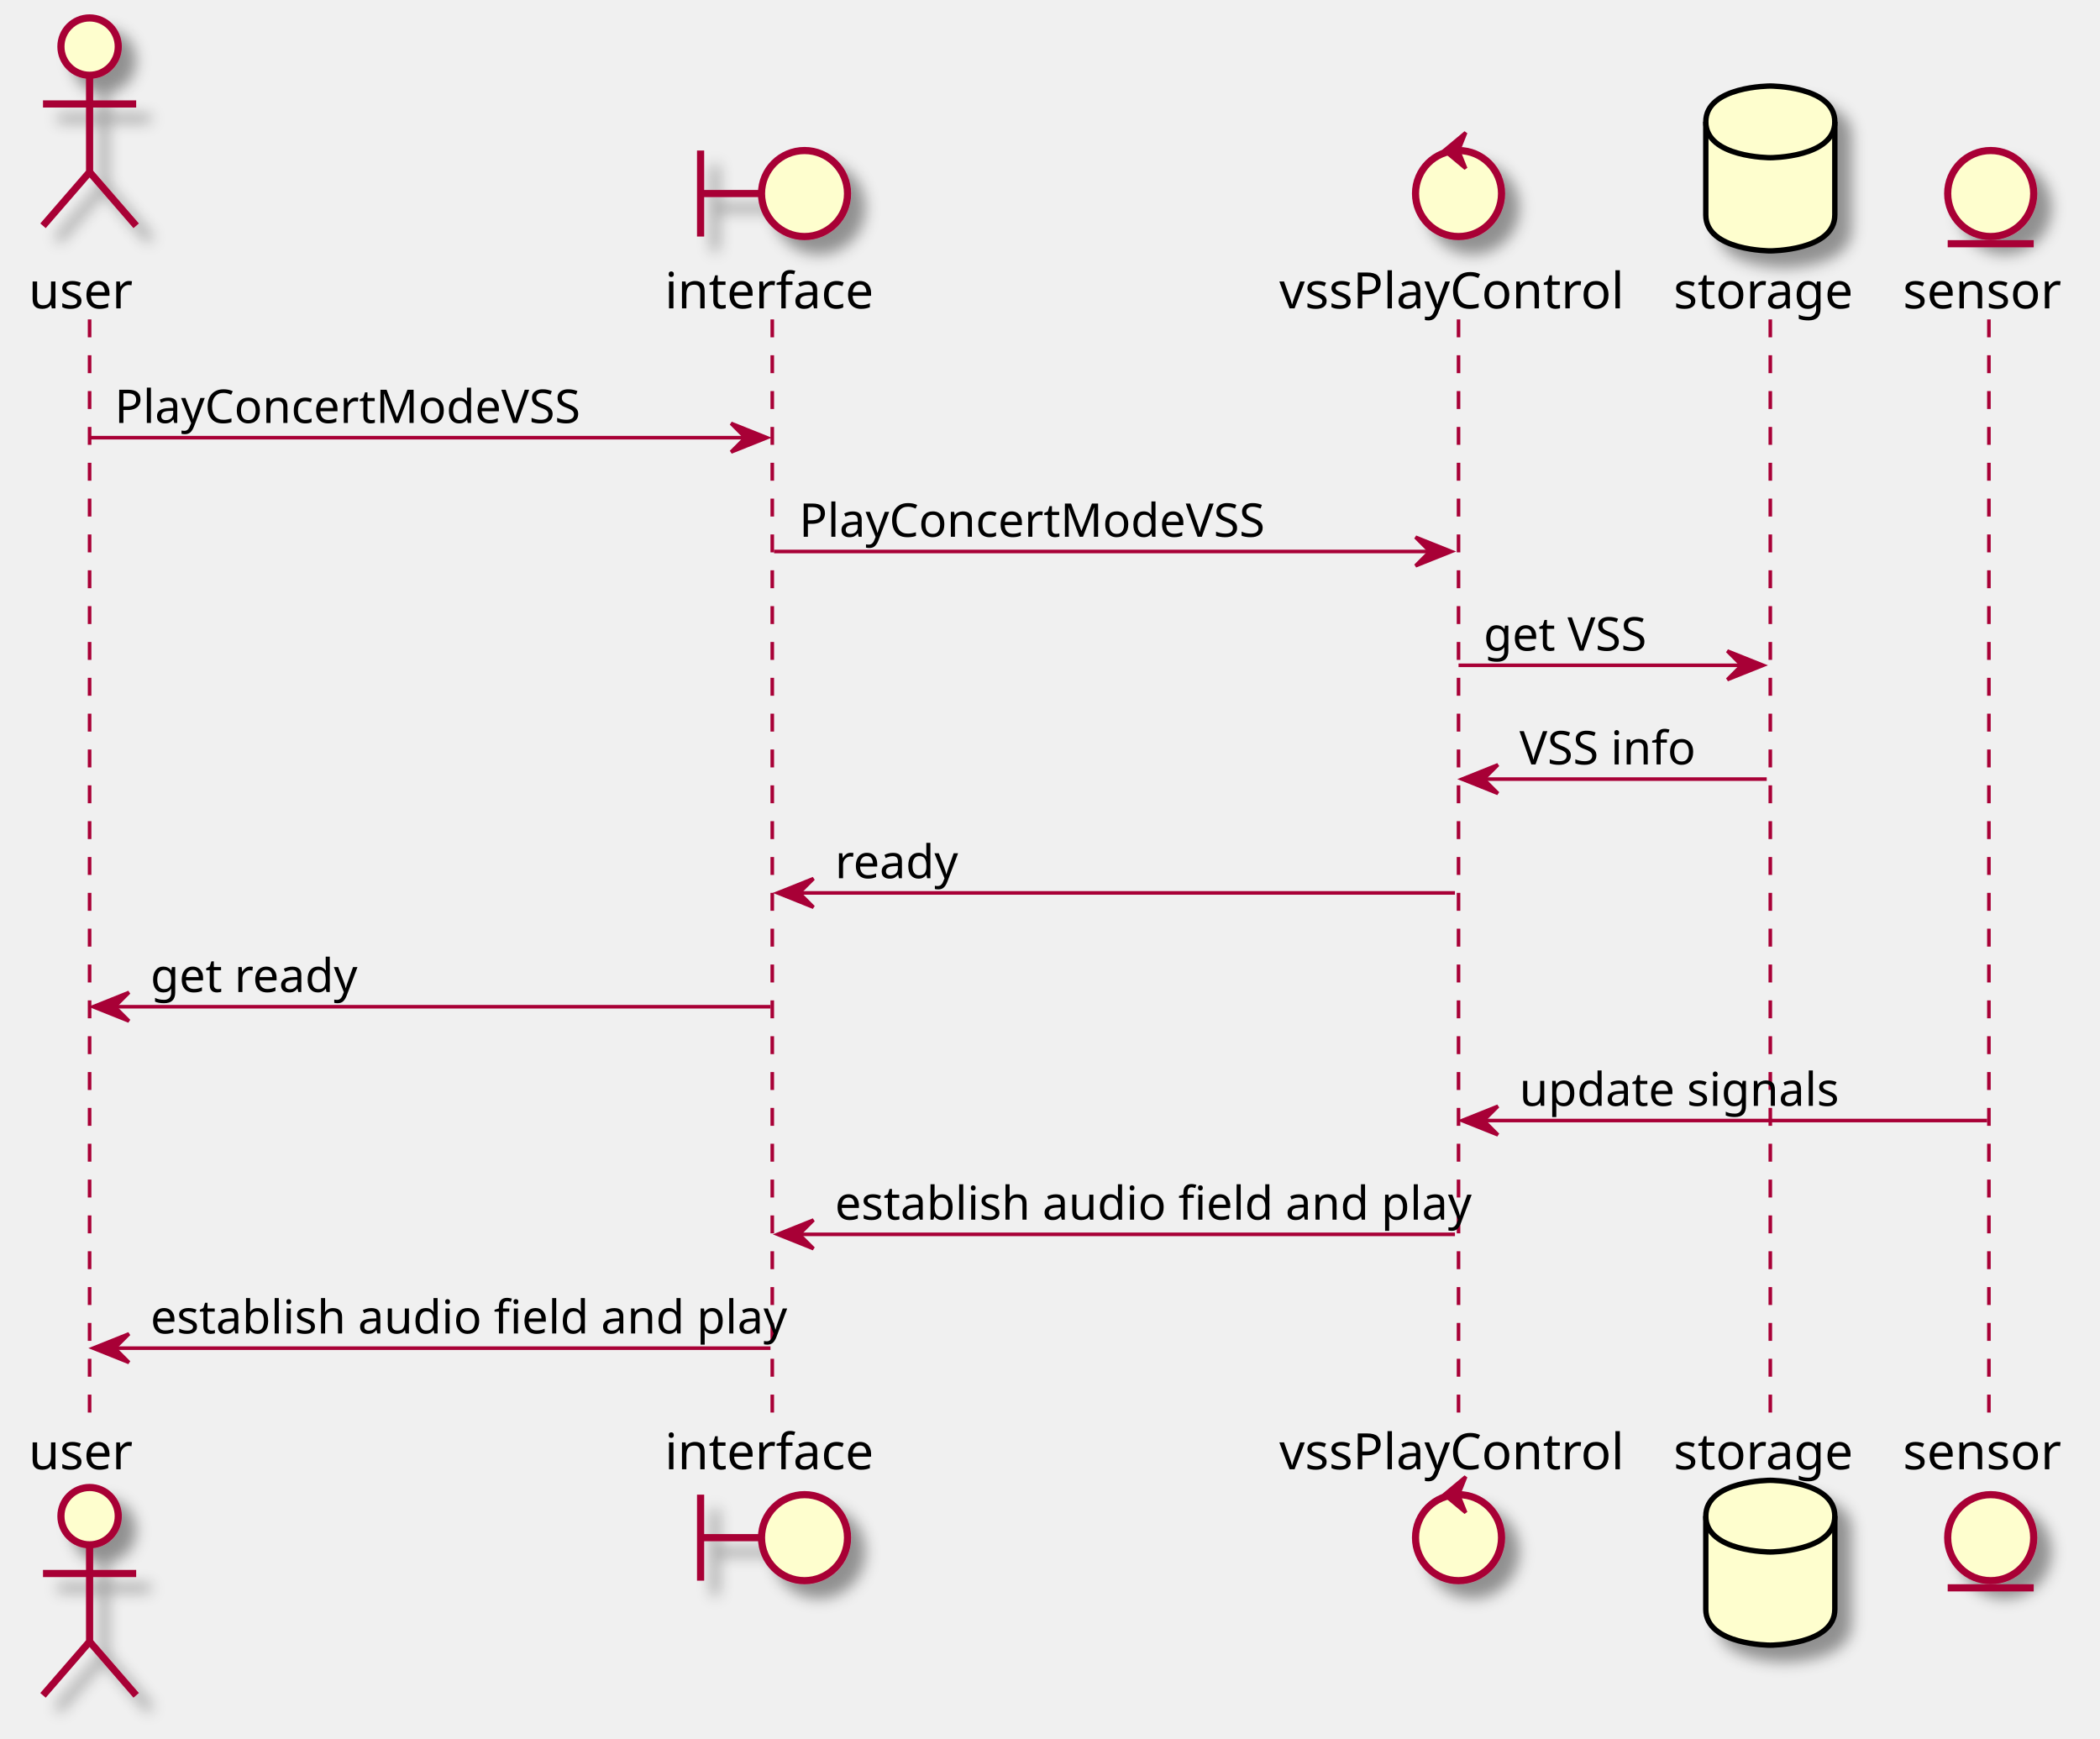
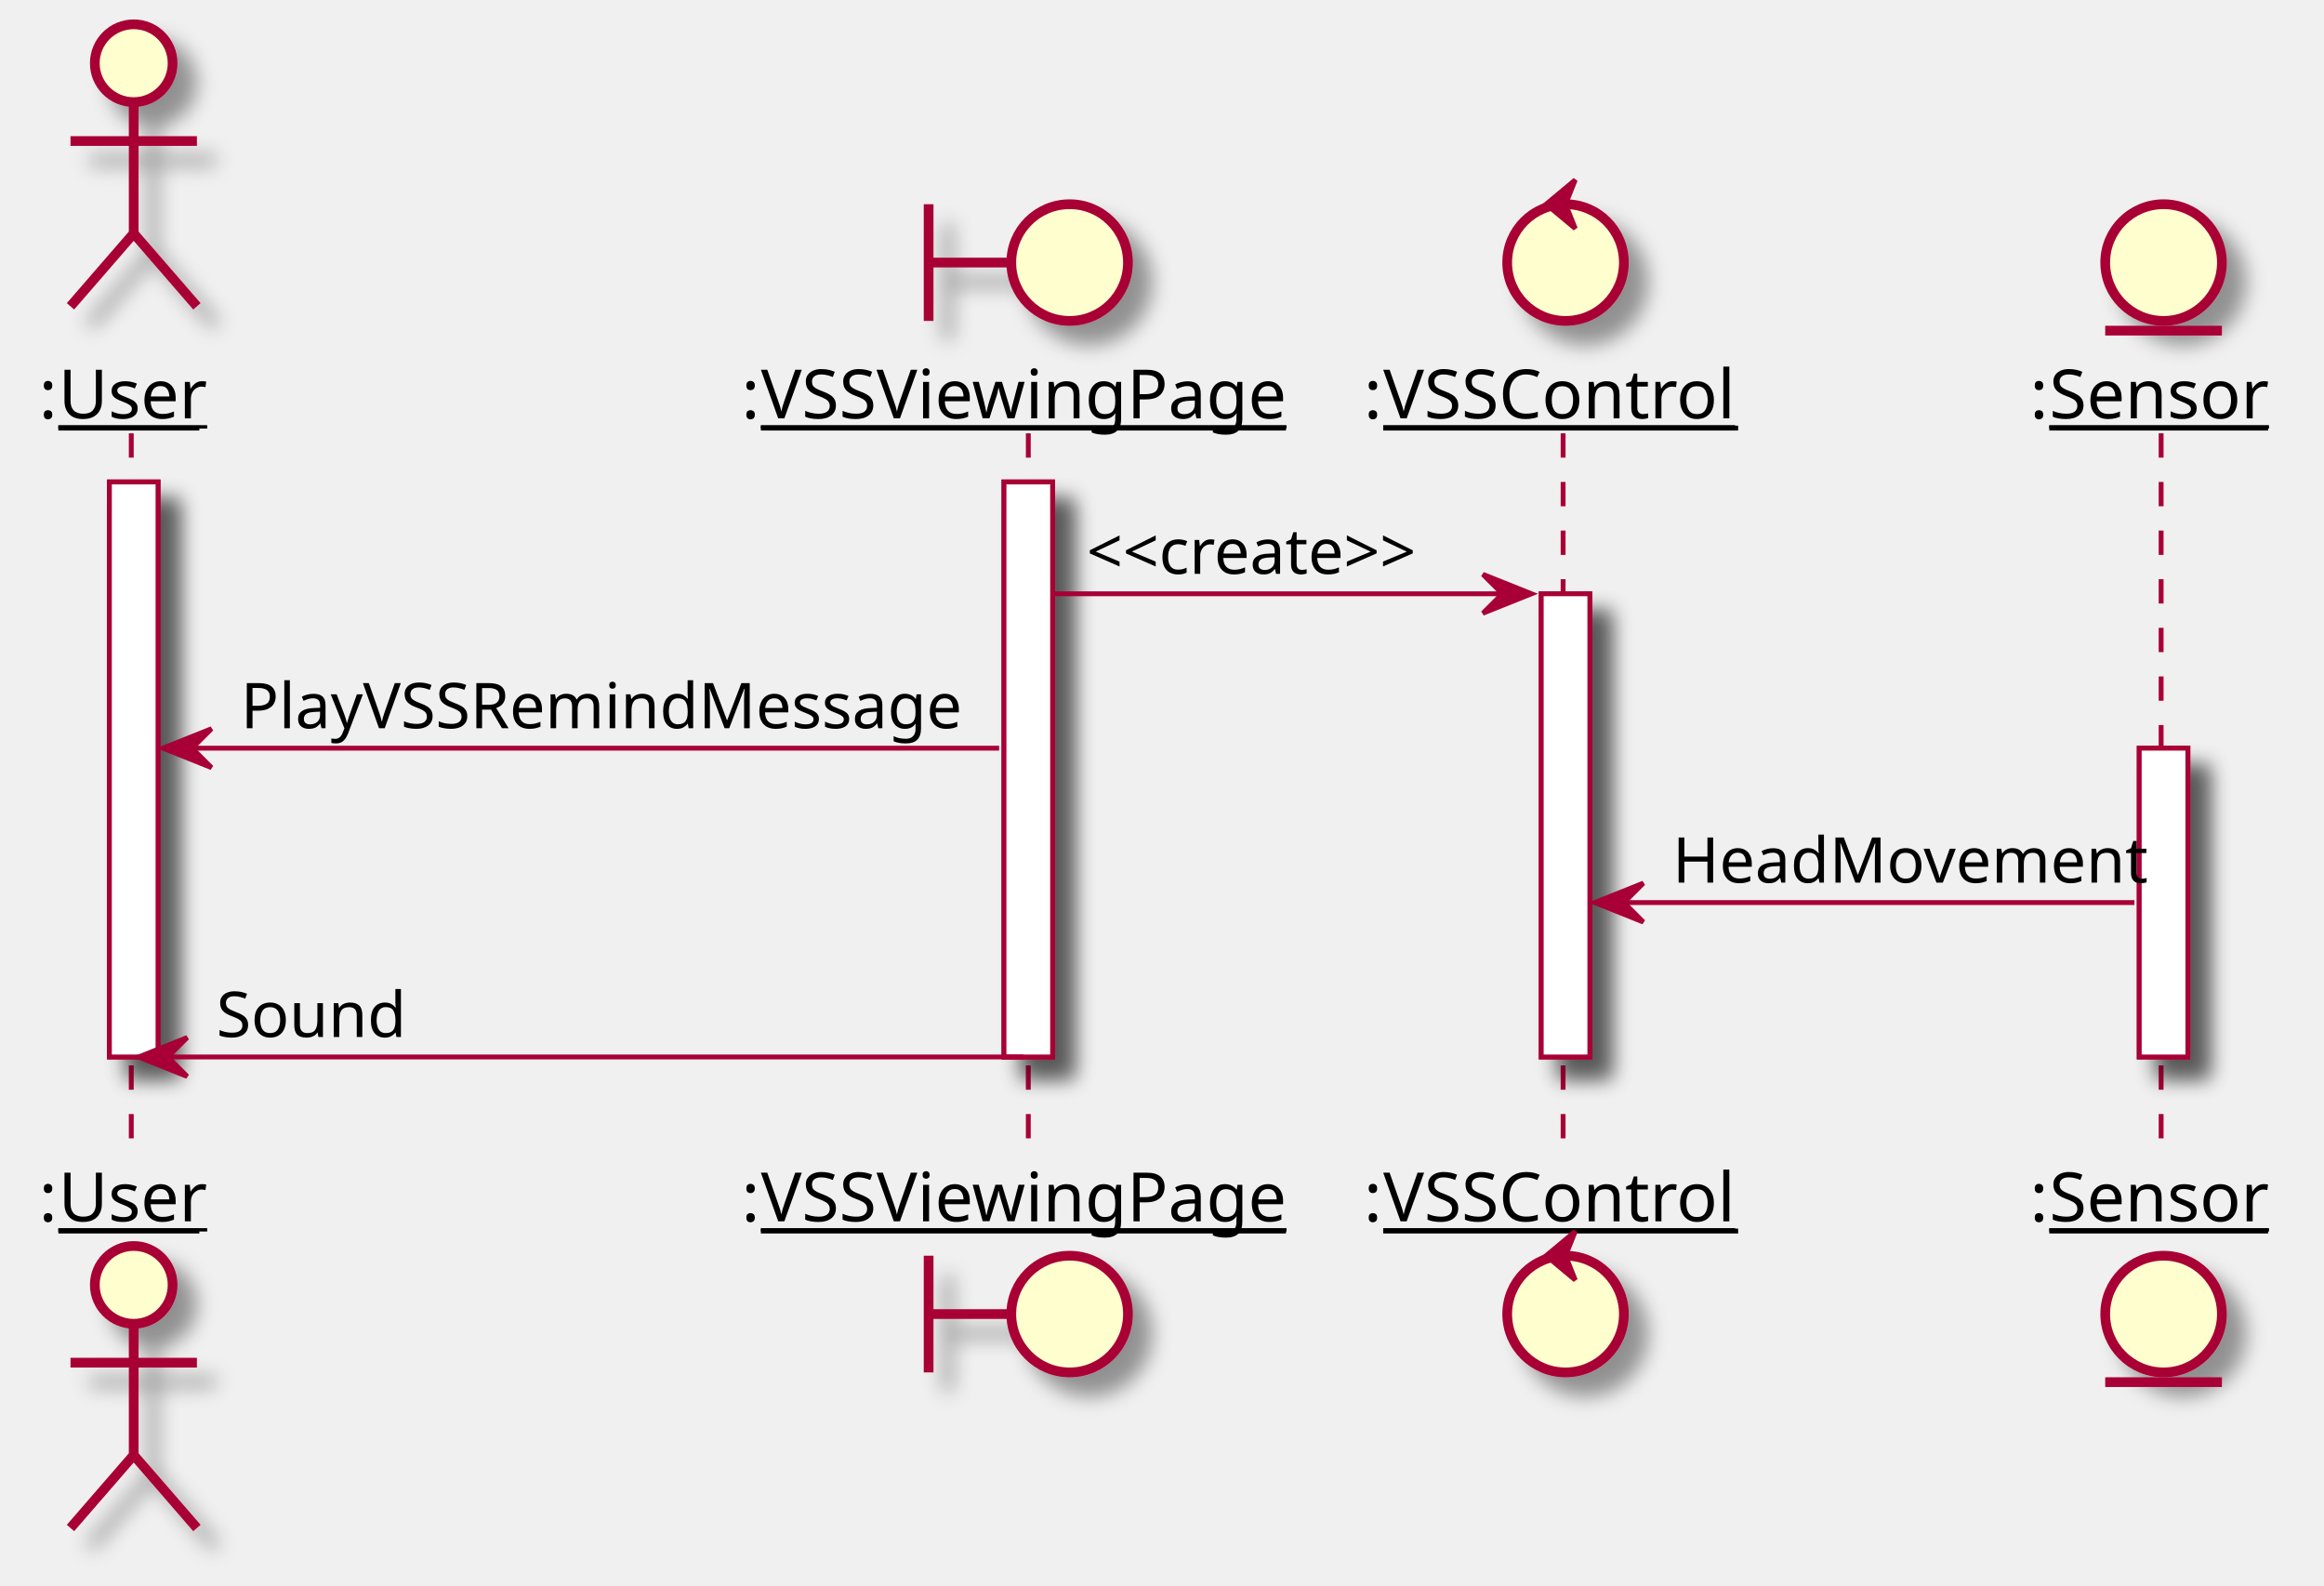
- <svg xmlns="http://www.w3.org/2000/svg" contentScriptType="application/ecmascript" contentStyleType="text/css" height="485px" preserveAspectRatio="none" style="width:586px;height:485px;" version="1.1" viewBox="0 0 586 485" width="586px" zoomAndPan="magnify">
+ <svg xmlns="http://www.w3.org/2000/svg" contentScriptType="application/ecmascript" contentStyleType="text/css" height="326px" preserveAspectRatio="none" style="width:478px;height:326px;" version="1.1" viewBox="0 0 478 326" width="478px" zoomAndPan="magnify">
  <defs>
-     <filter height="300%" id="f1h2dfm0ofccal" width="300%" x="-1" y="-1">
+     <filter height="300%" id="f1ihim79t3yr8i" width="300%" x="-1" y="-1">
      <feGaussianBlur result="blurOut" stdDeviation="2.0" />
      <feColorMatrix in="blurOut" result="blurOut2" type="matrix" values="0 0 0 0 0 0 0 0 0 0 0 0 0 0 0 0 0 0 .4 0" />
      <feOffset dx="4.0" dy="4.0" in="blurOut2" result="blurOut3" />
      <feBlend in="SourceGraphic" in2="blurOut3" mode="normal" />
    </filter>
  </defs>
  <g>
-     <line style="stroke: #A80036; stroke-width: 1.0; stroke-dasharray: 5.0,5.0;" x1="25" x2="25" y1="89.12" y2="394.91" />
-     <line style="stroke: #A80036; stroke-width: 1.0; stroke-dasharray: 5.0,5.0;" x1="215.5" x2="215.5" y1="89.12" y2="394.91" />
-     <line style="stroke: #A80036; stroke-width: 1.0; stroke-dasharray: 5.0,5.0;" x1="407" x2="407" y1="89.12" y2="394.91" />
-     <line style="stroke: #A80036; stroke-width: 1.0; stroke-dasharray: 5.0,5.0;" x1="494" x2="494" y1="89.12" y2="394.91" />
-     <line style="stroke: #A80036; stroke-width: 1.0; stroke-dasharray: 5.0,5.0;" x1="555" x2="555" y1="89.12" y2="394.91" />
-     <text fill="#000000" font-family="sans-serif" font-size="14" lengthAdjust="spacingAndGlyphs" textLength="28" x="8" y="86.044">user</text>
-     <ellipse cx="25" cy="13" fill="#FEFECE" filter="url(#f1h2dfm0ofccal)" rx="8" ry="8" style="stroke: #A80036; stroke-width: 2.0;" />
-     <path d="M25,21 L25,48 M12,29 L38,29 M25,48 L12,63 M25,48 L38,63 " fill="none" filter="url(#f1h2dfm0ofccal)" style="stroke: #A80036; stroke-width: 2.0;" />
-     <text fill="#000000" font-family="sans-serif" font-size="14" lengthAdjust="spacingAndGlyphs" textLength="28" x="8" y="409.954">user</text>
-     <ellipse cx="25" cy="423.03" fill="#FEFECE" filter="url(#f1h2dfm0ofccal)" rx="8" ry="8" style="stroke: #A80036; stroke-width: 2.0;" />
-     <path d="M25,431.03 L25,458.03 M12,439.03 L38,439.03 M25,458.03 L12,473.03 M25,458.03 L38,473.03 " fill="none" filter="url(#f1h2dfm0ofccal)" style="stroke: #A80036; stroke-width: 2.0;" />
-     <text fill="#000000" font-family="sans-serif" font-size="14" lengthAdjust="spacingAndGlyphs" textLength="55" x="185.5" y="86.044">interface</text>
-     <path d="M195.5,42 L195.5,66 M195.5,54 L212.5,54 " fill="none" filter="url(#f1h2dfm0ofccal)" style="stroke: #A80036; stroke-width: 2.0;" />
-     <ellipse cx="224.5" cy="54" fill="#FEFECE" filter="url(#f1h2dfm0ofccal)" rx="12" ry="12" style="stroke: #A80036; stroke-width: 2.0;" />
-     <text fill="#000000" font-family="sans-serif" font-size="14" lengthAdjust="spacingAndGlyphs" textLength="55" x="185.5" y="409.954">interface</text>
-     <path d="M195.5,417.03 L195.5,441.03 M195.5,429.03 L212.5,429.03 " fill="none" filter="url(#f1h2dfm0ofccal)" style="stroke: #A80036; stroke-width: 2.0;" />
-     <ellipse cx="224.5" cy="429.03" fill="#FEFECE" filter="url(#f1h2dfm0ofccal)" rx="12" ry="12" style="stroke: #A80036; stroke-width: 2.0;" />
-     <text fill="#000000" font-family="sans-serif" font-size="14" lengthAdjust="spacingAndGlyphs" textLength="94" x="357" y="86.044">vssPlayControl</text>
-     <ellipse cx="407" cy="54" fill="#FEFECE" filter="url(#f1h2dfm0ofccal)" rx="12" ry="12" style="stroke: #A80036; stroke-width: 2.0;" />
-     <polygon fill="#A80036" points="403,42,409,37,407,42,409,47,403,42" style="stroke: #A80036; stroke-width: 1.0;" />
-     <text fill="#000000" font-family="sans-serif" font-size="14" lengthAdjust="spacingAndGlyphs" textLength="94" x="357" y="409.954">vssPlayControl</text>
-     <ellipse cx="407" cy="429.03" fill="#FEFECE" filter="url(#f1h2dfm0ofccal)" rx="12" ry="12" style="stroke: #A80036; stroke-width: 2.0;" />
-     <polygon fill="#A80036" points="403,417.03,409,412.03,407,417.03,409,422.03,403,417.03" style="stroke: #A80036; stroke-width: 1.0;" />
-     <text fill="#000000" font-family="sans-serif" font-size="14" lengthAdjust="spacingAndGlyphs" textLength="48" x="467" y="86.044">storage</text>
-     <path d="M476,34 C476,24 494,24 494,24 C494,24 512,24 512,34 L512,60 C512,70 494,70 494,70 C494,70 476,70 476,60 L476,34 " fill="#FEFECE" filter="url(#f1h2dfm0ofccal)" style="stroke: #000000; stroke-width: 1.5;" />
-     <path d="M476,34 C476,44 494,44 494,44 C494,44 512,44 512,34 " fill="none" style="stroke: #000000; stroke-width: 1.5;" />
-     <text fill="#000000" font-family="sans-serif" font-size="14" lengthAdjust="spacingAndGlyphs" textLength="48" x="467" y="409.954">storage</text>
-     <path d="M476,423.03 C476,413.03 494,413.03 494,413.03 C494,413.03 512,413.03 512,423.03 L512,449.03 C512,459.03 494,459.03 494,459.03 C494,459.03 476,459.03 476,449.03 L476,423.03 " fill="#FEFECE" filter="url(#f1h2dfm0ofccal)" style="stroke: #000000; stroke-width: 1.5;" />
-     <path d="M476,423.03 C476,433.03 494,433.03 494,433.03 C494,433.03 512,433.03 512,423.03 " fill="none" style="stroke: #000000; stroke-width: 1.5;" />
-     <text fill="#000000" font-family="sans-serif" font-size="14" lengthAdjust="spacingAndGlyphs" textLength="43" x="531" y="86.044">sensor</text>
-     <ellipse cx="555.5" cy="54" fill="#FEFECE" filter="url(#f1h2dfm0ofccal)" rx="12" ry="12" style="stroke: #A80036; stroke-width: 2.0;" />
-     <line style="stroke: #A80036; stroke-width: 2.0;" x1="543.5" x2="567.5" y1="68" y2="68" />
-     <text fill="#000000" font-family="sans-serif" font-size="14" lengthAdjust="spacingAndGlyphs" textLength="43" x="531" y="409.954">sensor</text>
-     <ellipse cx="555.5" cy="429.03" fill="#FEFECE" filter="url(#f1h2dfm0ofccal)" rx="12" ry="12" style="stroke: #A80036; stroke-width: 2.0;" />
-     <line style="stroke: #A80036; stroke-width: 2.0;" x1="543.5" x2="567.5" y1="443.03" y2="443.03" />
-     <polygon fill="#A80036" points="204,118.12,214,122.12,204,126.12,208,122.12" style="stroke: #A80036; stroke-width: 1.0;" />
-     <line style="stroke: #A80036; stroke-width: 1.0;" x1="25" x2="210" y1="122.12" y2="122.12" />
-     <text fill="#000000" font-family="sans-serif" font-size="13" lengthAdjust="spacingAndGlyphs" textLength="130" x="32" y="118.018">PlayConcertModeVSS</text>
-     <polygon fill="#A80036" points="395,149.875,405,153.875,395,157.875,399,153.875" style="stroke: #A80036; stroke-width: 1.0;" />
-     <line style="stroke: #A80036; stroke-width: 1.0;" x1="216" x2="401" y1="153.875" y2="153.875" />
-     <text fill="#000000" font-family="sans-serif" font-size="13" lengthAdjust="spacingAndGlyphs" textLength="130" x="223" y="149.773">PlayConcertModeVSS</text>
-     <polygon fill="#A80036" points="482,181.629,492,185.629,482,189.629,486,185.629" style="stroke: #A80036; stroke-width: 1.0;" />
-     <line style="stroke: #A80036; stroke-width: 1.0;" x1="407" x2="488" y1="185.629" y2="185.629" />
-     <text fill="#000000" font-family="sans-serif" font-size="13" lengthAdjust="spacingAndGlyphs" textLength="49" x="414" y="181.527">get VSS</text>
-     <polygon fill="#A80036" points="418,213.383,408,217.383,418,221.383,414,217.383" style="stroke: #A80036; stroke-width: 1.0;" />
-     <line style="stroke: #A80036; stroke-width: 1.0;" x1="412" x2="493" y1="217.383" y2="217.383" />
-     <text fill="#000000" font-family="sans-serif" font-size="13" lengthAdjust="spacingAndGlyphs" textLength="51" x="424" y="213.281">VSS info</text>
-     <polygon fill="#A80036" points="227,245.138,217,249.138,227,253.138,223,249.138" style="stroke: #A80036; stroke-width: 1.0;" />
-     <line style="stroke: #A80036; stroke-width: 1.0;" x1="221" x2="406" y1="249.138" y2="249.138" />
-     <text fill="#000000" font-family="sans-serif" font-size="13" lengthAdjust="spacingAndGlyphs" textLength="32" x="233" y="245.036">ready</text>
-     <polygon fill="#A80036" points="36,276.892,26,280.892,36,284.892,32,280.892" style="stroke: #A80036; stroke-width: 1.0;" />
-     <line style="stroke: #A80036; stroke-width: 1.0;" x1="30" x2="215" y1="280.892" y2="280.892" />
-     <text fill="#000000" font-family="sans-serif" font-size="13" lengthAdjust="spacingAndGlyphs" textLength="54" x="42" y="276.79">get ready</text>
-     <polygon fill="#A80036" points="418,308.647,408,312.647,418,316.647,414,312.647" style="stroke: #A80036; stroke-width: 1.0;" />
-     <line style="stroke: #A80036; stroke-width: 1.0;" x1="412" x2="554.5" y1="312.647" y2="312.647" />
-     <text fill="#000000" font-family="sans-serif" font-size="13" lengthAdjust="spacingAndGlyphs" textLength="84" x="424" y="308.544">update signals</text>
-     <polygon fill="#A80036" points="227,340.401,217,344.401,227,348.401,223,344.401" style="stroke: #A80036; stroke-width: 1.0;" />
-     <line style="stroke: #A80036; stroke-width: 1.0;" x1="221" x2="406" y1="344.401" y2="344.401" />
-     <text fill="#000000" font-family="sans-serif" font-size="13" lengthAdjust="spacingAndGlyphs" textLength="167" x="233" y="340.299">establish audio field and play</text>
-     <polygon fill="#A80036" points="36,372.155,26,376.155,36,380.155,32,376.155" style="stroke: #A80036; stroke-width: 1.0;" />
-     <line style="stroke: #A80036; stroke-width: 1.0;" x1="30" x2="215" y1="376.155" y2="376.155" />
-     <text fill="#000000" font-family="sans-serif" font-size="13" lengthAdjust="spacingAndGlyphs" textLength="167" x="42" y="372.053">establish audio field and play</text>
+     <rect fill="#FFFFFF" filter="url(#f1ihim79t3yr8i)" height="118.263" style="stroke: #A80036; stroke-width: 1.0;" width="10" x="22.5" y="99.12" />
+     <rect fill="#FFFFFF" filter="url(#f1ihim79t3yr8i)" height="118.263" style="stroke: #A80036; stroke-width: 1.0;" width="10" x="206.5" y="99.12" />
+     <rect fill="#FFFFFF" filter="url(#f1ihim79t3yr8i)" height="95.263" style="stroke: #A80036; stroke-width: 1.0;" width="10" x="317" y="122.12" />
+     <rect fill="#FFFFFF" filter="url(#f1ihim79t3yr8i)" height="63.509" style="stroke: #A80036; stroke-width: 1.0;" width="10" x="440" y="153.875" />
+     <line style="stroke: #A80036; stroke-width: 1.0; stroke-dasharray: 5.0,5.0;" x1="27" x2="27" y1="89.12" y2="236.138" />
+     <line style="stroke: #A80036; stroke-width: 1.0; stroke-dasharray: 5.0,5.0;" x1="211.5" x2="211.5" y1="89.12" y2="236.138" />
+     <line style="stroke: #A80036; stroke-width: 1.0; stroke-dasharray: 5.0,5.0;" x1="321.5" x2="321.5" y1="89.12" y2="236.138" />
+     <line style="stroke: #A80036; stroke-width: 1.0; stroke-dasharray: 5.0,5.0;" x1="444.5" x2="444.5" y1="89.12" y2="236.138" />
+     <text fill="#000000" font-family="sans-serif" font-size="14" lengthAdjust="spacingAndGlyphs" textLength="4" x="8" y="86.044">:</text>
+     <text fill="#000000" font-family="sans-serif" font-size="14" lengthAdjust="spacingAndGlyphs" text-decoration="underline" textLength="29" x="12" y="86.044">User</text>
+     <line style="stroke: #000000; stroke-width: 1.0;" x1="12" x2="41" y1="88.044" y2="88.044" />
+     <ellipse cx="27.5" cy="13" fill="#FEFECE" filter="url(#f1ihim79t3yr8i)" rx="8" ry="8" style="stroke: #A80036; stroke-width: 2.0;" />
+     <path d="M27.5,21 L27.5,48 M14.5,29 L40.5,29 M27.5,48 L14.5,63 M27.5,48 L40.5,63 " fill="none" filter="url(#f1ihim79t3yr8i)" style="stroke: #A80036; stroke-width: 2.0;" />
+     <text fill="#000000" font-family="sans-serif" font-size="14" lengthAdjust="spacingAndGlyphs" textLength="4" x="8" y="251.182">:</text>
+     <text fill="#000000" font-family="sans-serif" font-size="14" lengthAdjust="spacingAndGlyphs" text-decoration="underline" textLength="29" x="12" y="251.182">User</text>
+     <line style="stroke: #000000; stroke-width: 1.0;" x1="12" x2="41" y1="253.182" y2="253.182" />
+     <ellipse cx="27.5" cy="264.258" fill="#FEFECE" filter="url(#f1ihim79t3yr8i)" rx="8" ry="8" style="stroke: #A80036; stroke-width: 2.0;" />
+     <path d="M27.5,272.258 L27.5,299.258 M14.5,280.258 L40.5,280.258 M27.5,299.258 L14.5,314.258 M27.5,299.258 L40.5,314.258 " fill="none" filter="url(#f1ihim79t3yr8i)" style="stroke: #A80036; stroke-width: 2.0;" />
+     <text fill="#000000" font-family="sans-serif" font-size="14" lengthAdjust="spacingAndGlyphs" textLength="4" x="152.5" y="86.044">:</text>
+     <text fill="#000000" font-family="sans-serif" font-size="14" lengthAdjust="spacingAndGlyphs" text-decoration="underline" textLength="108" x="156.5" y="86.044">VSSViewingPage</text>
+     <line style="stroke: #000000; stroke-width: 1.0;" x1="156.5" x2="264.5" y1="88.044" y2="88.044" />
+     <path d="M191,42 L191,66 M191,54 L208,54 " fill="none" filter="url(#f1ihim79t3yr8i)" style="stroke: #A80036; stroke-width: 2.0;" />
+     <ellipse cx="220" cy="54" fill="#FEFECE" filter="url(#f1ihim79t3yr8i)" rx="12" ry="12" style="stroke: #A80036; stroke-width: 2.0;" />
+     <text fill="#000000" font-family="sans-serif" font-size="14" lengthAdjust="spacingAndGlyphs" textLength="4" x="152.5" y="251.182">:</text>
+     <text fill="#000000" font-family="sans-serif" font-size="14" lengthAdjust="spacingAndGlyphs" text-decoration="underline" textLength="108" x="156.5" y="251.182">VSSViewingPage</text>
+     <line style="stroke: #000000; stroke-width: 1.0;" x1="156.5" x2="264.5" y1="253.182" y2="253.182" />
+     <path d="M191,258.258 L191,282.258 M191,270.258 L208,270.258 " fill="none" filter="url(#f1ihim79t3yr8i)" style="stroke: #A80036; stroke-width: 2.0;" />
+     <ellipse cx="220" cy="270.258" fill="#FEFECE" filter="url(#f1ihim79t3yr8i)" rx="12" ry="12" style="stroke: #A80036; stroke-width: 2.0;" />
+     <text fill="#000000" font-family="sans-serif" font-size="14" lengthAdjust="spacingAndGlyphs" textLength="4" x="280.5" y="86.044">:</text>
+     <text fill="#000000" font-family="sans-serif" font-size="14" lengthAdjust="spacingAndGlyphs" text-decoration="underline" textLength="73" x="284.5" y="86.044">VSSControl</text>
+     <line style="stroke: #000000; stroke-width: 1.0;" x1="284.5" x2="357.5" y1="88.044" y2="88.044" />
+     <ellipse cx="322" cy="54" fill="#FEFECE" filter="url(#f1ihim79t3yr8i)" rx="12" ry="12" style="stroke: #A80036; stroke-width: 2.0;" />
+     <polygon fill="#A80036" points="318,42,324,37,322,42,324,47,318,42" style="stroke: #A80036; stroke-width: 1.0;" />
+     <text fill="#000000" font-family="sans-serif" font-size="14" lengthAdjust="spacingAndGlyphs" textLength="4" x="280.5" y="251.182">:</text>
+     <text fill="#000000" font-family="sans-serif" font-size="14" lengthAdjust="spacingAndGlyphs" text-decoration="underline" textLength="73" x="284.5" y="251.182">VSSControl</text>
+     <line style="stroke: #000000; stroke-width: 1.0;" x1="284.5" x2="357.5" y1="253.182" y2="253.182" />
+     <ellipse cx="322" cy="270.258" fill="#FEFECE" filter="url(#f1ihim79t3yr8i)" rx="12" ry="12" style="stroke: #A80036; stroke-width: 2.0;" />
+     <polygon fill="#A80036" points="318,258.258,324,253.258,322,258.258,324,263.258,318,258.258" style="stroke: #A80036; stroke-width: 1.0;" />
+     <text fill="#000000" font-family="sans-serif" font-size="14" lengthAdjust="spacingAndGlyphs" textLength="4" x="417.5" y="86.044">:</text>
+     <text fill="#000000" font-family="sans-serif" font-size="14" lengthAdjust="spacingAndGlyphs" text-decoration="underline" textLength="45" x="421.5" y="86.044">Sensor</text>
+     <line style="stroke: #000000; stroke-width: 1.0;" x1="421.5" x2="466.5" y1="88.044" y2="88.044" />
+     <ellipse cx="445" cy="54" fill="#FEFECE" filter="url(#f1ihim79t3yr8i)" rx="12" ry="12" style="stroke: #A80036; stroke-width: 2.0;" />
+     <line style="stroke: #A80036; stroke-width: 2.0;" x1="433" x2="457" y1="68" y2="68" />
+     <text fill="#000000" font-family="sans-serif" font-size="14" lengthAdjust="spacingAndGlyphs" textLength="4" x="417.5" y="251.182">:</text>
+     <text fill="#000000" font-family="sans-serif" font-size="14" lengthAdjust="spacingAndGlyphs" text-decoration="underline" textLength="45" x="421.5" y="251.182">Sensor</text>
+     <line style="stroke: #000000; stroke-width: 1.0;" x1="421.5" x2="466.5" y1="253.182" y2="253.182" />
+     <ellipse cx="445" cy="270.258" fill="#FEFECE" filter="url(#f1ihim79t3yr8i)" rx="12" ry="12" style="stroke: #A80036; stroke-width: 2.0;" />
+     <line style="stroke: #A80036; stroke-width: 2.0;" x1="433" x2="457" y1="284.258" y2="284.258" />
+     <rect fill="#FFFFFF" filter="url(#f1ihim79t3yr8i)" height="118.263" style="stroke: #A80036; stroke-width: 1.0;" width="10" x="22.5" y="99.12" />
+     <rect fill="#FFFFFF" filter="url(#f1ihim79t3yr8i)" height="118.263" style="stroke: #A80036; stroke-width: 1.0;" width="10" x="206.5" y="99.12" />
+     <rect fill="#FFFFFF" filter="url(#f1ihim79t3yr8i)" height="95.263" style="stroke: #A80036; stroke-width: 1.0;" width="10" x="317" y="122.12" />
+     <rect fill="#FFFFFF" filter="url(#f1ihim79t3yr8i)" height="63.509" style="stroke: #A80036; stroke-width: 1.0;" width="10" x="440" y="153.875" />
+     <polygon fill="#A80036" points="305,118.12,315,122.12,305,126.12,309,122.12" style="stroke: #A80036; stroke-width: 1.0;" />
+     <line style="stroke: #A80036; stroke-width: 1.0;" x1="216.5" x2="311" y1="122.12" y2="122.12" />
+     <text fill="#000000" font-family="sans-serif" font-size="13" lengthAdjust="spacingAndGlyphs" textLength="68" x="223.5" y="118.018">&lt;&lt;create&gt;&gt;</text>
+     <polygon fill="#A80036" points="43.5,149.875,33.5,153.875,43.5,157.875,39.5,153.875" style="stroke: #A80036; stroke-width: 1.0;" />
+     <line style="stroke: #A80036; stroke-width: 1.0;" x1="37.5" x2="205.5" y1="153.875" y2="153.875" />
+     <text fill="#000000" font-family="sans-serif" font-size="13" lengthAdjust="spacingAndGlyphs" textLength="150" x="49.5" y="149.773">PlayVSSRemindMessage</text>
+     <polygon fill="#A80036" points="338,181.629,328,185.629,338,189.629,334,185.629" style="stroke: #A80036; stroke-width: 1.0;" />
+     <line style="stroke: #A80036; stroke-width: 1.0;" x1="332" x2="439" y1="185.629" y2="185.629" />
+     <text fill="#000000" font-family="sans-serif" font-size="13" lengthAdjust="spacingAndGlyphs" textLength="89" x="344" y="181.527">HeadMovement</text>
+     <polygon fill="#A80036" points="38.5,213.383,28.5,217.383,38.5,221.383,34.5,217.383" style="stroke: #A80036; stroke-width: 1.0;" />
+     <line style="stroke: #A80036; stroke-width: 1.0;" x1="32.5" x2="210.5" y1="217.383" y2="217.383" />
+     <text fill="#000000" font-family="sans-serif" font-size="13" lengthAdjust="spacingAndGlyphs" textLength="37" x="44.5" y="213.281">Sound</text>
  </g>
</svg>
